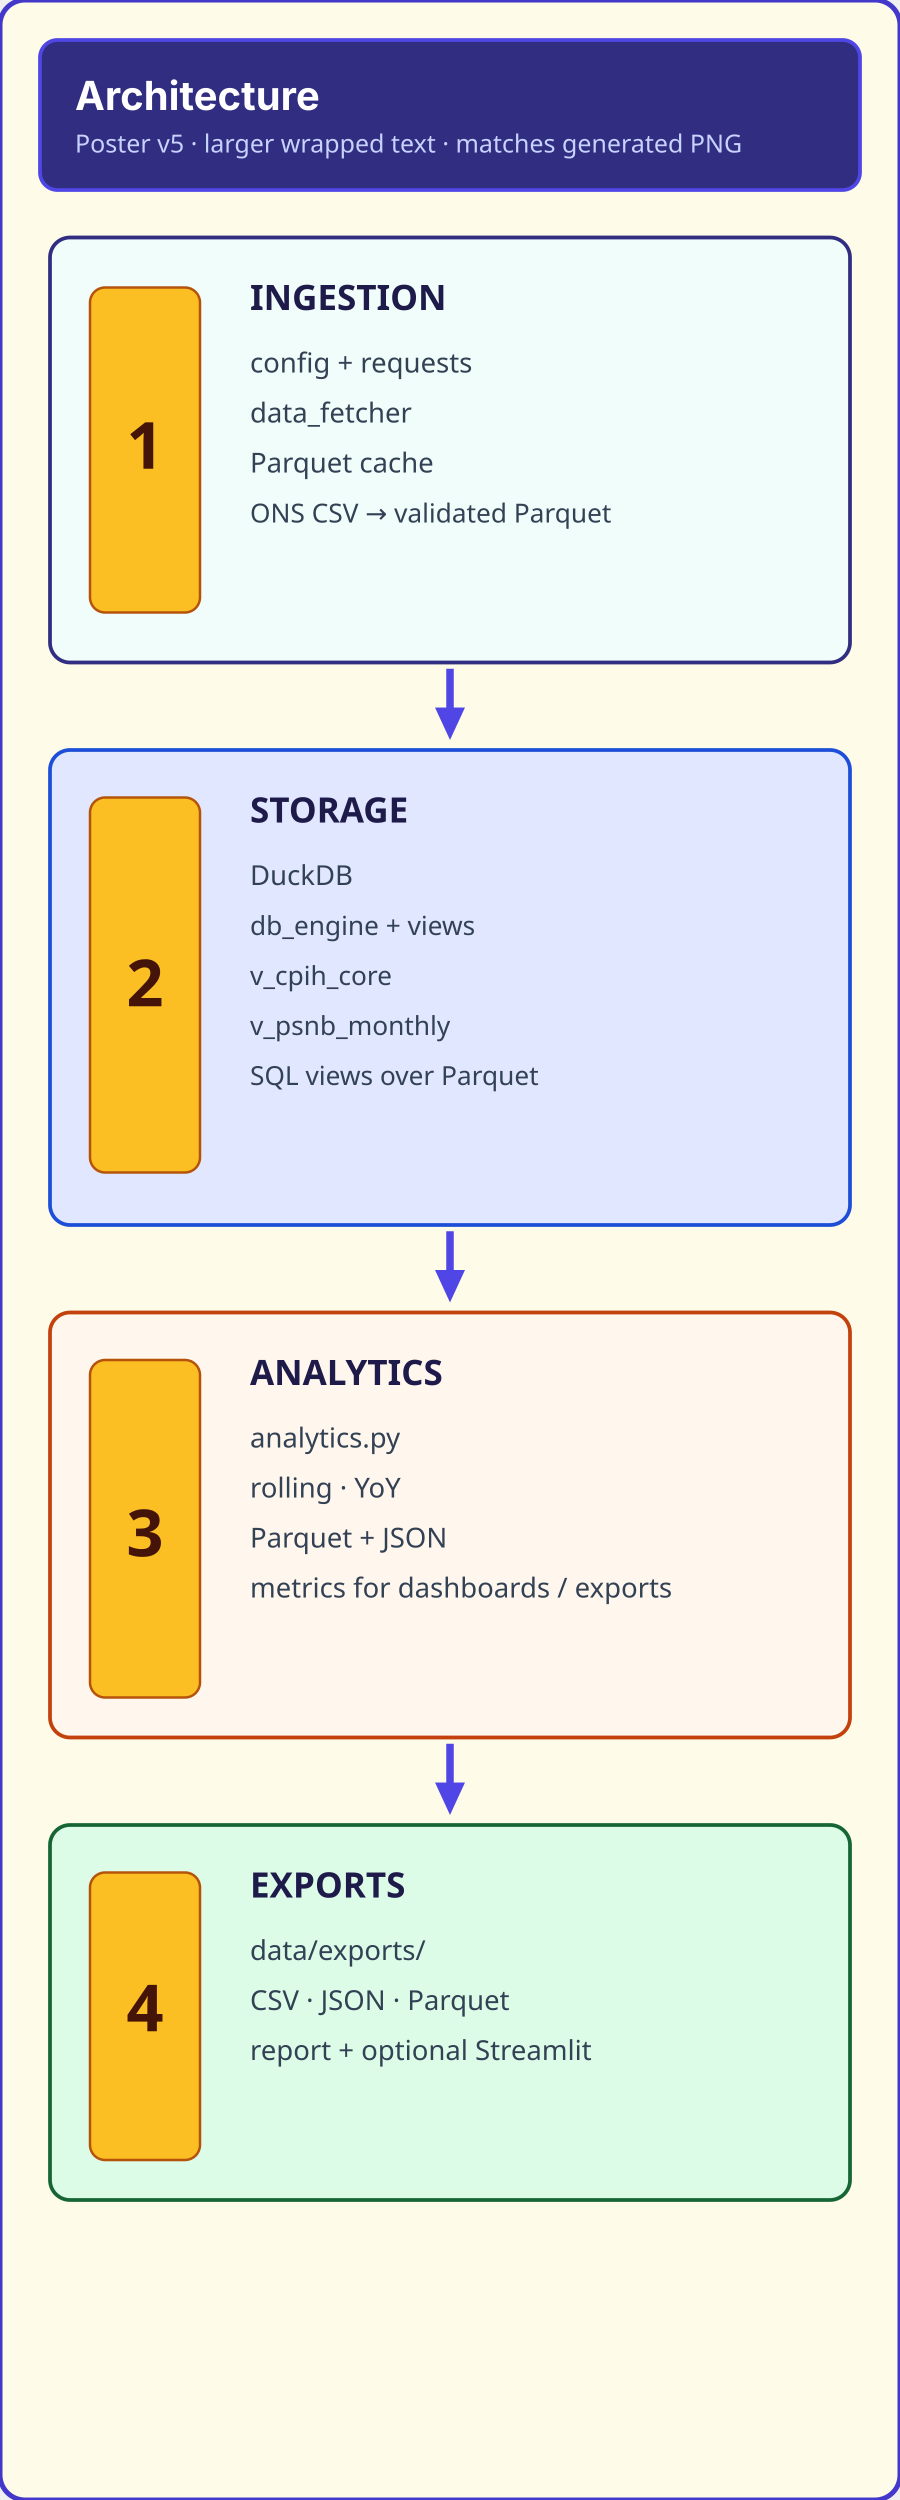
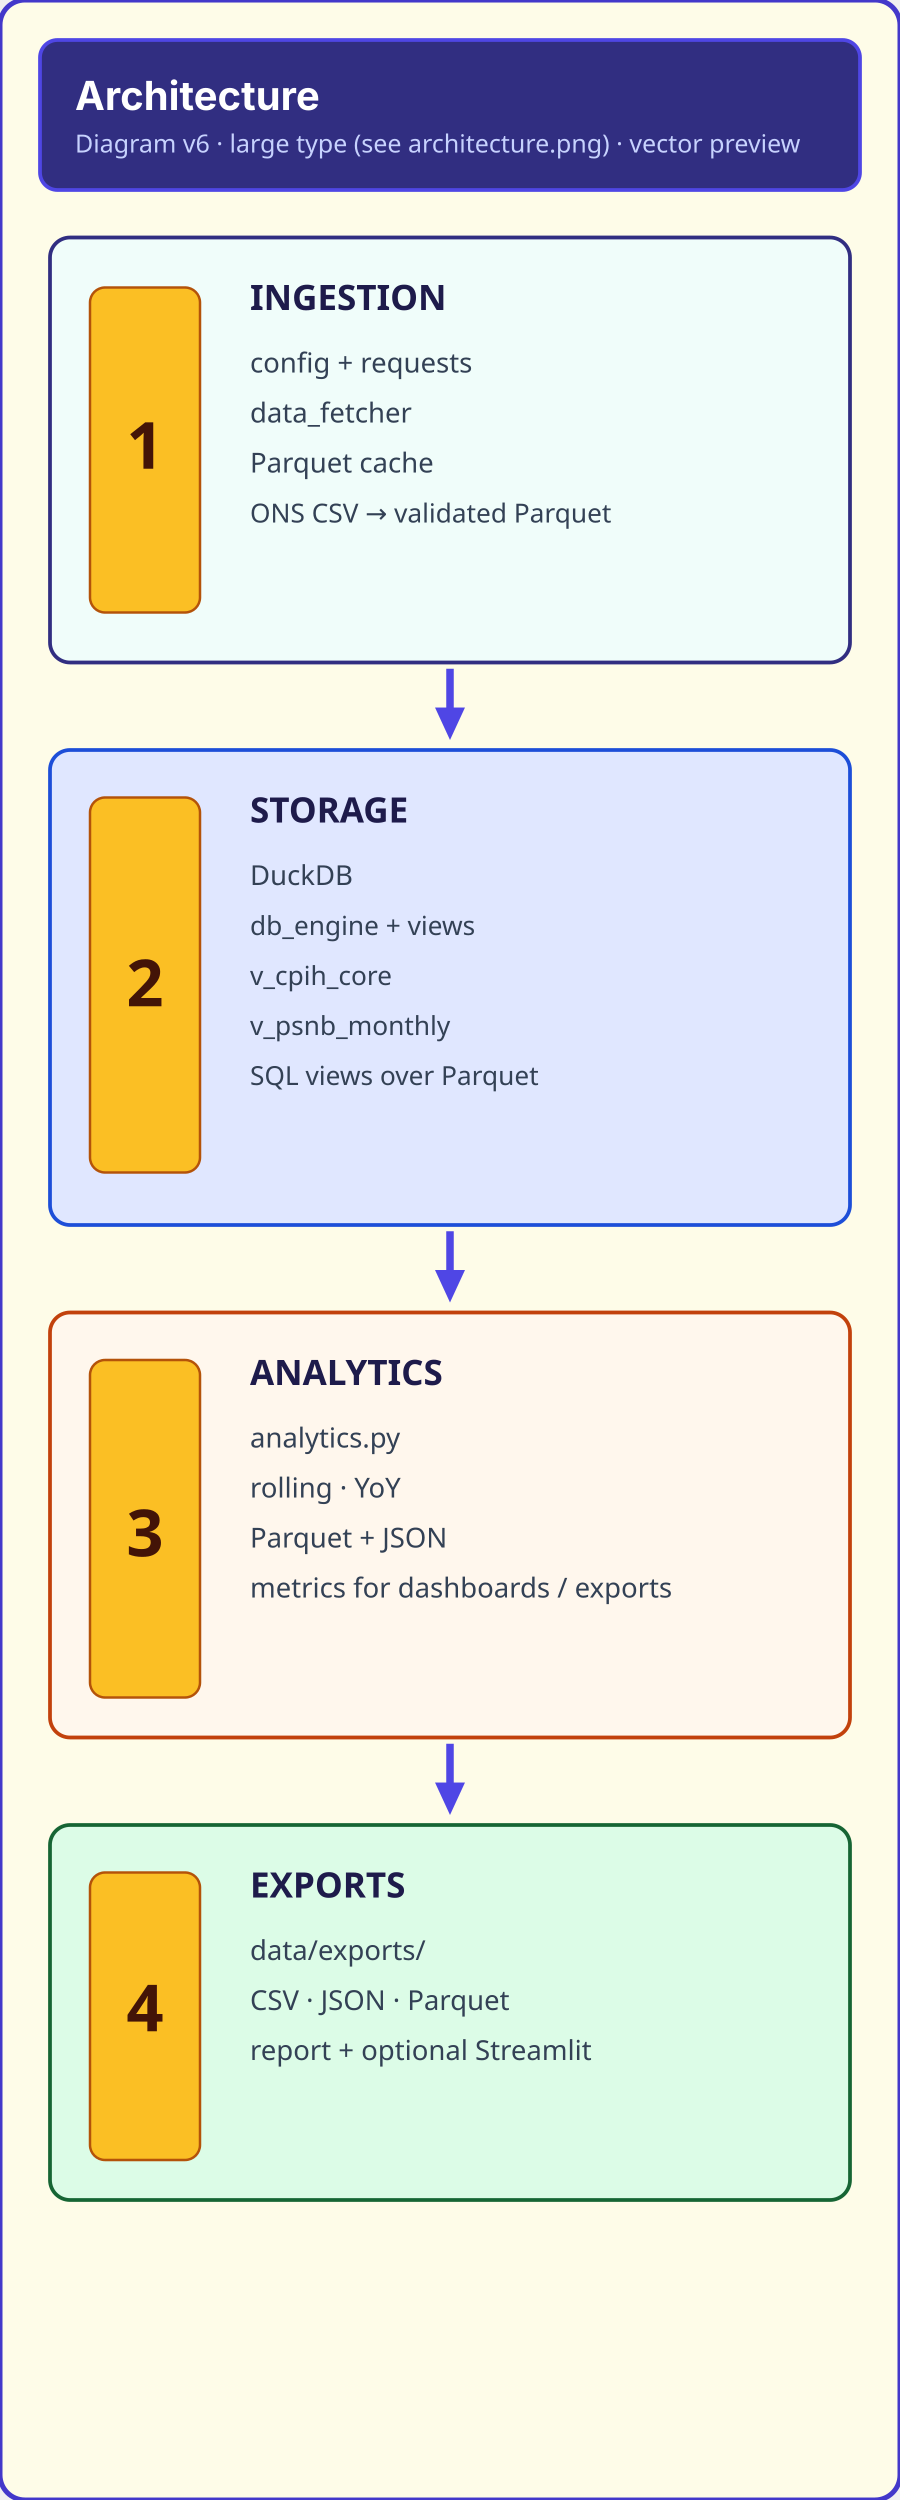
<svg xmlns="http://www.w3.org/2000/svg" viewBox="0 0 720 2000" width="720" height="2000" role="img" aria-label="Architecture pipeline: Ingestion through Exports (poster layout)">
  <rect width="720" height="2000" rx="20" fill="#fefce8" stroke="#4338ca" stroke-width="4" />
  <rect x="32" y="32" width="656" height="120" rx="14" fill="#312e81" stroke="#4f46e5" stroke-width="3" />
  <text x="60" y="88" fill="#ffffff" font-family="system-ui,-apple-system,Segoe UI,sans-serif" font-size="32" font-weight="700">Architecture</text>
-   <text x="60" y="122" fill="#c7d2fe" font-family="system-ui,sans-serif" font-size="20">Poster v5 · larger wrapped text · matches generated PNG</text>
+   <text x="60" y="122" fill="#c7d2fe" font-family="system-ui,sans-serif" font-size="20">Diagram v6 · large type (see architecture.png) · vector preview</text>
  <rect x="40" y="190" width="640" height="340" rx="16" fill="#f0fdfa" stroke="#312e81" stroke-width="3" />
  <rect x="72" y="230" width="88" height="260" rx="12" fill="#fbbf24" stroke="#b45309" stroke-width="2" />
  <text x="116" y="375" text-anchor="middle" fill="#431407" font-family="system-ui,sans-serif" font-size="52" font-weight="700">1</text>
  <text x="200" y="248" fill="#1e1b4b" font-family="system-ui,sans-serif" font-size="28" font-weight="700">INGESTION</text>
  <text x="200" y="298" fill="#334155" font-family="system-ui,sans-serif" font-size="22">config + requests</text>
  <text x="200" y="338" fill="#334155" font-family="system-ui,sans-serif" font-size="22">data_fetcher</text>
  <text x="200" y="378" fill="#334155" font-family="system-ui,sans-serif" font-size="22">Parquet cache</text>
  <text x="200" y="418" fill="#334155" font-family="system-ui,sans-serif" font-size="21">ONS CSV → validated Parquet</text>
  <path d="M 360 535 L 360 575" stroke="#4f46e5" stroke-width="6" fill="none" />
  <polygon points="360,592 348,566 372,566" fill="#4f46e5" />
  <rect x="40" y="600" width="640" height="380" rx="16" fill="#e0e7ff" stroke="#1d4ed8" stroke-width="3" />
  <rect x="72" y="638" width="88" height="300" rx="12" fill="#fbbf24" stroke="#b45309" stroke-width="2" />
  <text x="116" y="805" text-anchor="middle" fill="#431407" font-family="system-ui,sans-serif" font-size="52" font-weight="700">2</text>
  <text x="200" y="658" fill="#1e1b4b" font-family="system-ui,sans-serif" font-size="28" font-weight="700">STORAGE</text>
  <text x="200" y="708" fill="#334155" font-family="system-ui,sans-serif" font-size="22">DuckDB</text>
  <text x="200" y="748" fill="#334155" font-family="system-ui,sans-serif" font-size="21">db_engine + views</text>
  <text x="200" y="788" fill="#334155" font-family="system-ui,sans-serif" font-size="21">v_cpih_core</text>
  <text x="200" y="828" fill="#334155" font-family="system-ui,sans-serif" font-size="21">v_psnb_monthly</text>
  <text x="200" y="868" fill="#334155" font-family="system-ui,sans-serif" font-size="21">SQL views over Parquet</text>
  <path d="M 360 985 L 360 1025" stroke="#4f46e5" stroke-width="6" fill="none" />
  <polygon points="360,1042 348,1016 372,1016" fill="#4f46e5" />
  <rect x="40" y="1050" width="640" height="340" rx="16" fill="#fff7ed" stroke="#c2410c" stroke-width="3" />
  <rect x="72" y="1088" width="88" height="270" rx="12" fill="#fbbf24" stroke="#b45309" stroke-width="2" />
  <text x="116" y="1245" text-anchor="middle" fill="#431407" font-family="system-ui,sans-serif" font-size="52" font-weight="700">3</text>
  <text x="200" y="1108" fill="#1e1b4b" font-family="system-ui,sans-serif" font-size="28" font-weight="700">ANALYTICS</text>
  <text x="200" y="1158" fill="#334155" font-family="system-ui,sans-serif" font-size="22">analytics.py</text>
  <text x="200" y="1198" fill="#334155" font-family="system-ui,sans-serif" font-size="22">rolling · YoY</text>
  <text x="200" y="1238" fill="#334155" font-family="system-ui,sans-serif" font-size="22">Parquet + JSON</text>
  <text x="200" y="1278" fill="#334155" font-family="system-ui,sans-serif" font-size="22">metrics for dashboards / exports</text>
  <path d="M 360 1395 L 360 1435" stroke="#4f46e5" stroke-width="6" fill="none" />
  <polygon points="360,1452 348,1426 372,1426" fill="#4f46e5" />
  <rect x="40" y="1460" width="640" height="300" rx="16" fill="#dcfce7" stroke="#166534" stroke-width="3" />
  <rect x="72" y="1498" width="88" height="230" rx="12" fill="#fbbf24" stroke="#b45309" stroke-width="2" />
  <text x="116" y="1625" text-anchor="middle" fill="#431407" font-family="system-ui,sans-serif" font-size="52" font-weight="700">4</text>
  <text x="200" y="1518" fill="#1e1b4b" font-family="system-ui,sans-serif" font-size="28" font-weight="700">EXPORTS</text>
  <text x="200" y="1568" fill="#334155" font-family="system-ui,sans-serif" font-size="22">data/exports/</text>
  <text x="200" y="1608" fill="#334155" font-family="system-ui,sans-serif" font-size="22">CSV · JSON · Parquet</text>
  <text x="200" y="1648" fill="#334155" font-family="system-ui,sans-serif" font-size="22">report + optional Streamlit</text>
</svg>
